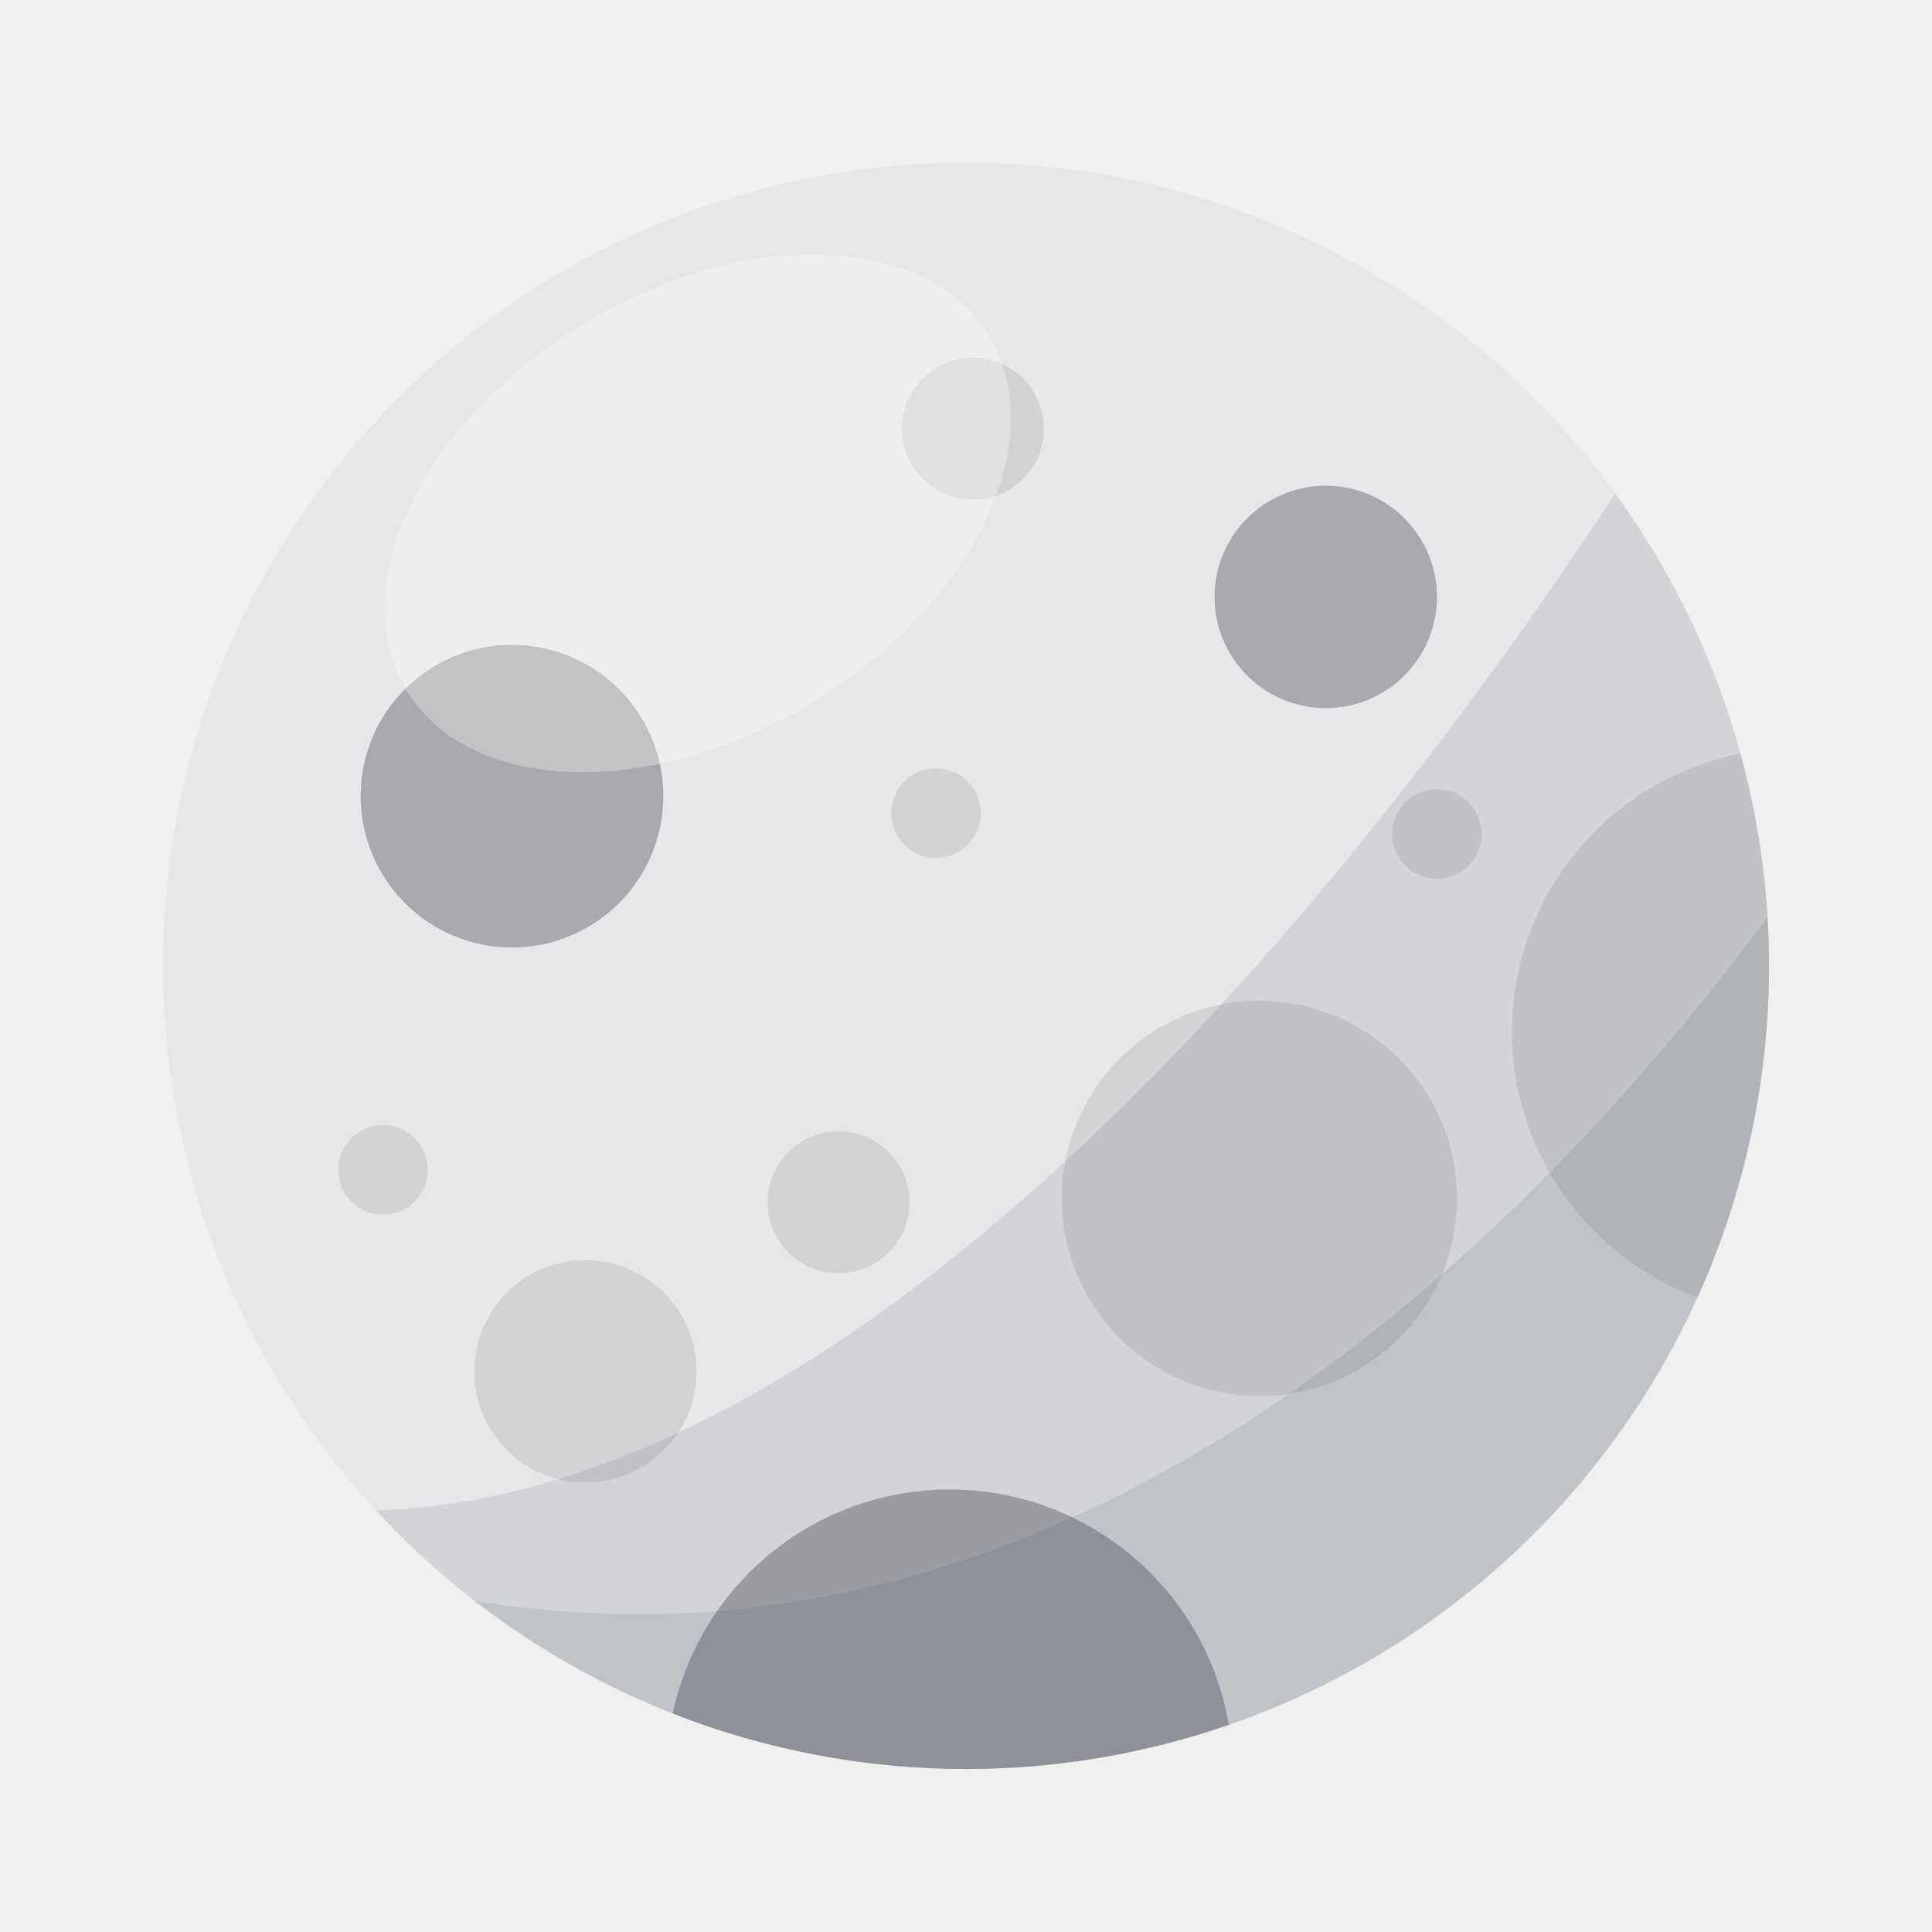
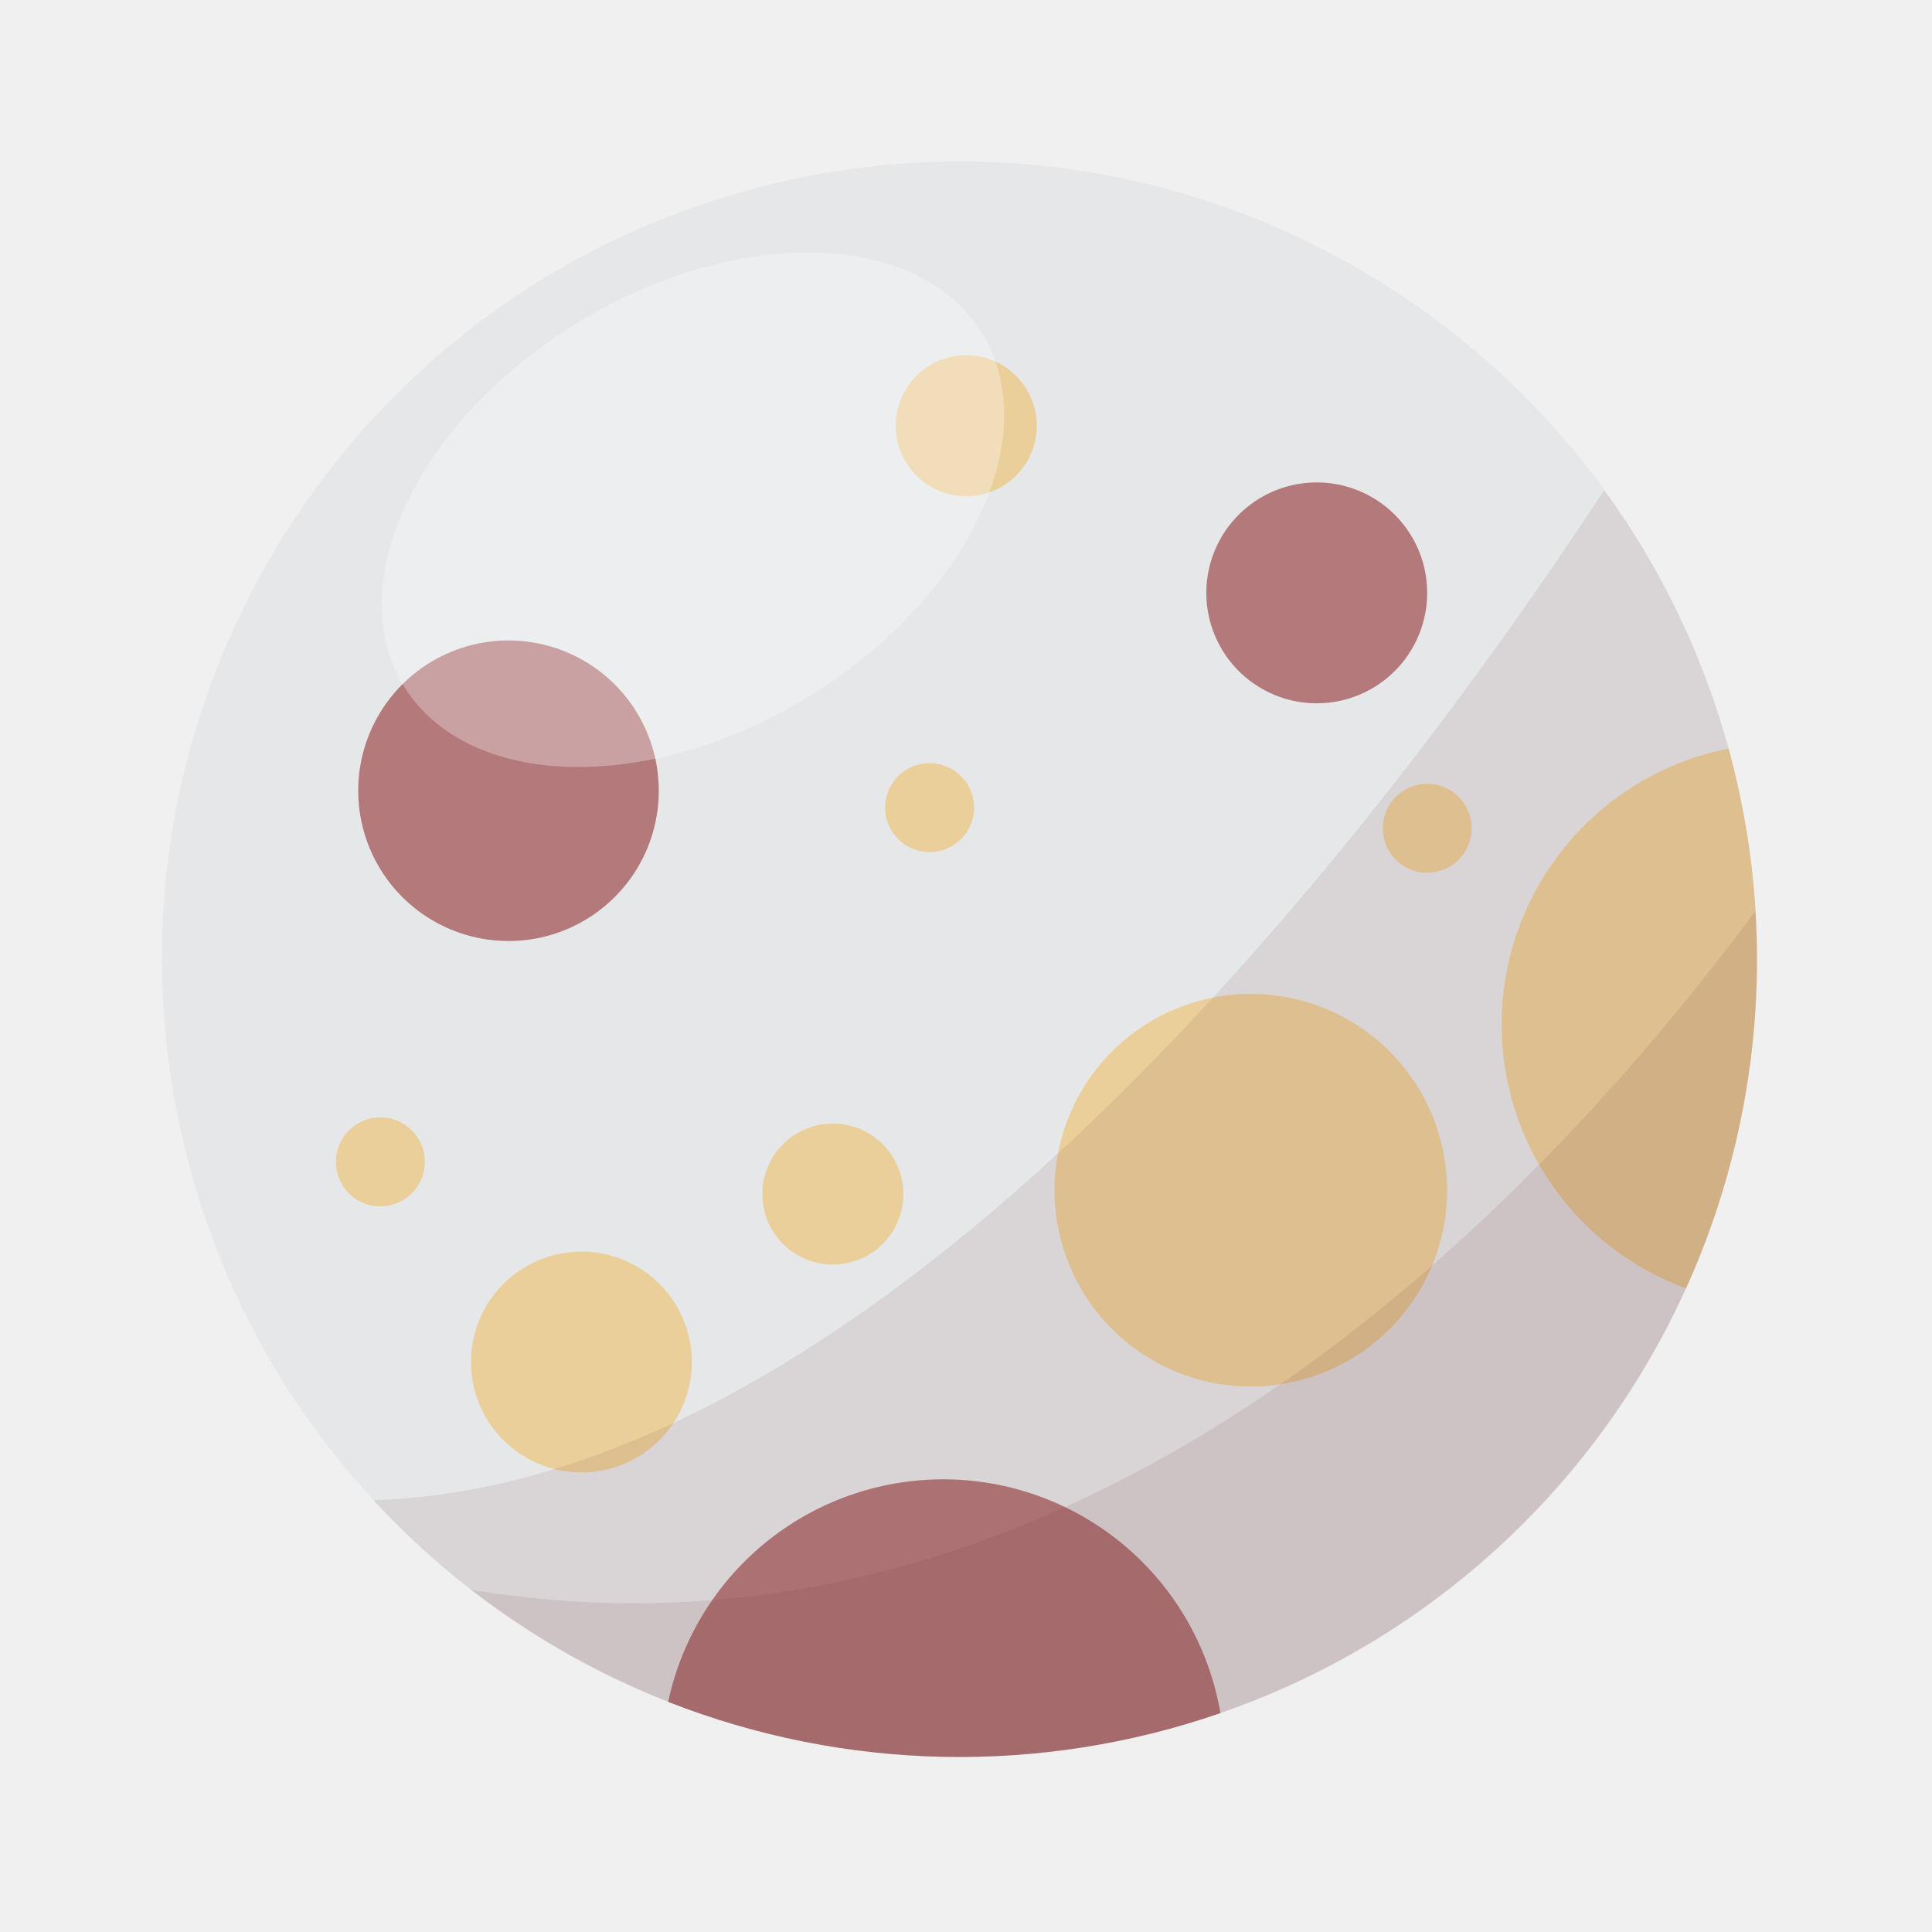
- <svg xmlns="http://www.w3.org/2000/svg" width="105.279" height="105.279" viewBox="0 0 105.279 105.279">
+ <svg xmlns="http://www.w3.org/2000/svg" width="106" height="106" viewBox="0 0 106 106" fill="none">
+   <g clip-path="url(#clip0_1_23)">
+     <path d="M62.704 95.194C86.218 89.636 100.773 66.068 95.215 42.554C89.657 19.041 66.089 4.485 42.576 10.043C19.062 15.601 4.506 39.169 10.064 62.683C15.622 86.196 39.19 100.752 62.704 95.194Z" fill="#E6E7E8" />
+     <path d="M57.857 65.304C57.857 67.434 58.489 69.516 59.673 71.288C60.856 73.059 62.538 74.439 64.507 75.254C66.475 76.069 68.64 76.283 70.73 75.867C72.819 75.451 74.738 74.425 76.244 72.919C77.751 71.413 78.776 69.494 79.192 67.405C79.608 65.315 79.394 63.15 78.579 61.182C77.764 59.214 76.384 57.531 74.613 56.348C72.841 55.164 70.759 54.532 68.629 54.532C65.772 54.532 63.032 55.667 61.012 57.687C58.992 59.707 57.857 62.447 57.857 65.304Z" fill="#EBCF9B" />
+     <path d="M78.303 32.528C78.303 31.33 77.948 30.158 77.282 29.162C76.616 28.165 75.67 27.389 74.562 26.93C73.455 26.472 72.237 26.352 71.062 26.585C69.886 26.819 68.807 27.396 67.959 28.244C67.112 29.091 66.535 30.171 66.301 31.347C66.068 32.522 66.188 33.74 66.647 34.847C67.105 35.955 67.882 36.901 68.879 37.566C69.875 38.232 71.047 38.587 72.245 38.587C73.041 38.587 73.829 38.431 74.564 38.126C75.299 37.822 75.967 37.375 76.529 36.813C77.092 36.25 77.538 35.582 77.842 34.847C78.147 34.112 78.303 33.324 78.303 32.528Z" fill="#B4797A" />
+     <path d="M82.387 56.216C82.39 59.374 83.361 62.455 85.169 65.044C86.978 67.632 89.537 69.604 92.501 70.693C96.714 61.394 97.542 50.915 94.842 41.07C91.334 41.762 88.174 43.651 85.903 46.413C83.631 49.175 82.389 52.64 82.387 56.216Z" fill="#EBCF9B" />
+     <path d="M23.311 63.747C23.311 63.264 23.168 62.792 22.9 62.391C22.631 61.989 22.25 61.677 21.804 61.492C21.358 61.307 20.867 61.259 20.394 61.353C19.92 61.447 19.485 61.68 19.144 62.021C18.803 62.362 18.57 62.797 18.476 63.271C18.382 63.744 18.43 64.235 18.615 64.681C18.8 65.127 19.112 65.508 19.514 65.777C19.915 66.045 20.387 66.188 20.87 66.188C21.191 66.188 21.508 66.125 21.804 66.002C22.101 65.88 22.37 65.7 22.596 65.473C22.823 65.247 23.003 64.978 23.125 64.681C23.248 64.385 23.311 64.068 23.311 63.747Z" fill="#EBCF9B" />
+     <path d="M80.744 45.445C80.744 44.962 80.601 44.491 80.333 44.089C80.065 43.688 79.684 43.375 79.238 43.191C78.792 43.006 78.301 42.958 77.828 43.052C77.355 43.146 76.92 43.378 76.579 43.72C76.237 44.061 76.005 44.496 75.911 44.969C75.817 45.442 75.865 45.933 76.05 46.379C76.234 46.825 76.547 47.206 76.948 47.474C77.35 47.742 77.821 47.885 78.304 47.885C78.624 47.885 78.942 47.822 79.238 47.7C79.534 47.577 79.803 47.397 80.03 47.171C80.256 46.944 80.436 46.675 80.558 46.379C80.681 46.083 80.744 45.766 80.744 45.445Z" fill="#EBCF9B" />
+     <path d="M25.84 74.729C25.84 75.927 26.195 77.099 26.861 78.095C27.527 79.092 28.473 79.868 29.581 80.327C30.688 80.785 31.906 80.905 33.081 80.671C34.257 80.438 35.336 79.861 36.184 79.013C37.031 78.165 37.608 77.086 37.842 75.91C38.075 74.735 37.955 73.517 37.496 72.41C37.038 71.302 36.261 70.356 35.264 69.691C34.268 69.025 33.096 68.67 31.898 68.67C31.102 68.67 30.314 68.826 29.579 69.131C28.844 69.435 28.176 69.882 27.614 70.444C27.051 71.007 26.605 71.675 26.301 72.41C25.996 73.145 25.84 73.933 25.84 74.729Z" fill="#EBCF9B" />
+     <path d="M49.145 23.359C49.145 24.124 49.372 24.873 49.797 25.509C50.222 26.145 50.827 26.642 51.534 26.934C52.241 27.227 53.019 27.304 53.77 27.155C54.521 27.005 55.21 26.637 55.752 26.096C56.293 25.554 56.661 24.865 56.811 24.114C56.96 23.363 56.883 22.585 56.59 21.878C56.297 21.171 55.801 20.567 55.165 20.141C54.529 19.716 53.78 19.489 53.015 19.489C51.989 19.489 51.004 19.897 50.279 20.622C49.553 21.348 49.145 22.333 49.145 23.359Z" fill="#EBCF9B" />
+     <path d="M66.959 93.988C66.353 90.453 64.534 87.239 61.816 84.9C59.097 82.56 55.649 81.24 52.063 81.167C48.477 81.094 44.978 82.273 42.166 84.501C39.355 86.728 37.408 89.865 36.659 93.373C46.363 97.181 57.108 97.4 66.959 93.988Z" fill="#B4797A" />
+     <path d="M27.9 51.63C29.531 51.63 31.125 51.146 32.481 50.24C33.837 49.334 34.894 48.046 35.517 46.539C36.142 45.032 36.305 43.374 35.986 41.775C35.668 40.176 34.883 38.706 33.73 37.553C32.577 36.4 31.107 35.615 29.508 35.297C27.909 34.978 26.251 35.142 24.744 35.766C23.237 36.389 21.949 37.446 21.043 38.802C20.137 40.158 19.653 41.752 19.653 43.383C19.653 45.57 20.522 47.668 22.069 49.214C23.615 50.761 25.713 51.63 27.9 51.63Z" fill="#B4797A" />
+     <path d="M53.443 44.31C53.443 43.827 53.3 43.355 53.032 42.954C52.764 42.552 52.383 42.239 51.937 42.054C51.491 41.869 51 41.821 50.526 41.915C50.053 42.009 49.618 42.241 49.276 42.583C48.935 42.924 48.702 43.359 48.608 43.832C48.514 44.306 48.562 44.797 48.747 45.243C48.931 45.689 49.244 46.07 49.646 46.339C50.047 46.607 50.519 46.75 51.002 46.75C51.322 46.75 51.64 46.687 51.936 46.565C52.232 46.442 52.501 46.262 52.728 46.036C52.955 45.809 53.135 45.54 53.257 45.244C53.38 44.948 53.443 44.63 53.443 44.31Z" fill="#EBCF9B" />
+     <path d="M45.695 61.645C44.93 61.645 44.182 61.872 43.545 62.297C42.909 62.722 42.413 63.326 42.12 64.033C41.828 64.74 41.751 65.518 41.9 66.269C42.05 67.019 42.418 67.709 42.959 68.25C43.5 68.791 44.19 69.159 44.94 69.309C45.691 69.458 46.469 69.381 47.176 69.088C47.883 68.796 48.487 68.3 48.912 67.663C49.337 67.027 49.564 66.279 49.564 65.514C49.564 64.488 49.156 63.504 48.431 62.778C47.705 62.053 46.721 61.645 45.695 61.645Z" fill="#EBCF9B" />
+     <path opacity="0.1" d="M88.014 26.897C75.966 45.24 48.705 81.397 20.489 82.312C28.059 90.521 38.481 95.525 49.62 96.298C60.76 97.072 71.773 93.557 80.405 86.473C89.037 79.39 94.633 69.273 96.048 58.197C97.462 47.121 94.588 35.923 88.014 26.897Z" fill="#682525" />
+     <path opacity="0.1" d="M96.309 49.992C83.468 67.269 58.584 92.598 25.852 87.23C32.321 92.243 40.066 95.34 48.208 96.171C56.349 97.001 64.56 95.532 71.908 91.929C79.256 88.326 85.446 82.734 89.775 75.789C94.104 68.844 96.398 60.824 96.396 52.64C96.396 51.75 96.362 50.868 96.309 49.992Z" fill="#682525" />
+     <path opacity="0.5" d="M66.394 19.391C72.179 28.918 65.955 43.268 52.494 51.442C39.033 59.616 23.426 58.522 17.644 48.994C11.862 39.466 18.084 25.118 31.544 16.944C45.004 8.77 60.611 9.865 66.394 19.391Z" fill="url(#paint0_linear_1_23)" />
+     <path opacity="0.3" d="M53.901 18.325C57.355 24.016 53.047 32.945 44.276 38.272C35.505 43.599 25.593 43.301 22.139 37.611C18.685 31.921 22.992 22.991 31.763 17.666C40.534 12.341 50.446 12.635 53.901 18.325Z" fill="white" />
+   </g>
  <defs>
-     <linearGradient id="linear-gradient" x1="-1.778" y1="-1.649" x2="-1.447" y2="-0.939" gradientUnits="objectBoundingBox">
-       <stop offset="0" stop-color="#fff" />
-       <stop offset="1" stop-color="#fff" stop-opacity="0" />
+     <linearGradient id="paint0_linear_1_23" x1="-78.88" y1="-63.498" x2="-65.348" y2="-29.611" gradientUnits="userSpaceOnUse">
+       <stop stop-color="white" />
+       <stop offset="1" stop-color="white" stop-opacity="0" />
    </linearGradient>
+     <clipPath id="clip0_1_23">
+       <rect width="105.279" height="105.279" fill="white" />
+     </clipPath>
  </defs>
-   <g id="Group_18" data-name="Group 18" transform="translate(-183.513 -188.241)">
-     <g id="Group_16" data-name="Group 16">
-       <circle id="Ellipse_2" data-name="Ellipse 2" cx="43.757" cy="43.757" r="43.757" transform="matrix(0.973, -0.23, 0.23, 0.973, 183.513, 208.348)" fill="#e6e7e8" />
-       <g id="Group_15" data-name="Group 15">
-         <path id="Path_46" data-name="Path 46" d="M241.37,253.545a10.771,10.771,0,1,0,10.772-10.772A10.772,10.772,0,0,0,241.37,253.545Z" fill="#d1d3d4" />
-         <path id="Path_47" data-name="Path 47" d="M261.816,220.769a6.059,6.059,0,1,0-6.058,6.059A6.057,6.057,0,0,0,261.816,220.769Z" fill="#a7a9ac" />
-         <path id="Path_48" data-name="Path 48" d="M265.9,244.457a15.437,15.437,0,0,0,10.114,14.477,43.742,43.742,0,0,0,2.341-29.623A15.445,15.445,0,0,0,265.9,244.457Z" fill="#d1d3d4" />
-         <path id="Path_49" data-name="Path 49" d="M206.824,251.988a2.441,2.441,0,1,0-2.441,2.441A2.44,2.44,0,0,0,206.824,251.988Z" fill="#d1d3d4" />
-         <path id="Path_50" data-name="Path 50" d="M264.257,233.686a2.44,2.44,0,1,0-2.44,2.44A2.439,2.439,0,0,0,264.257,233.686Z" fill="#d1d3d4" />
-         <path id="Path_51" data-name="Path 51" d="M209.353,262.97a6.059,6.059,0,1,0,6.058-6.059A6.057,6.057,0,0,0,209.353,262.97Z" fill="#d1d3d4" />
-         <path id="Path_52" data-name="Path 52" d="M232.658,211.6a3.87,3.87,0,1,0,3.87-3.87A3.87,3.87,0,0,0,232.658,211.6Z" fill="#d1d3d4" />
-         <path id="Path_53" data-name="Path 53" d="M250.472,282.229a15.431,15.431,0,0,0-30.3-.615,43.749,43.749,0,0,0,30.3.615Z" fill="#a7a9ac" />
-         <path id="Path_54" data-name="Path 54" d="M211.413,239.871a8.246,8.246,0,1,0-8.247-8.247A8.248,8.248,0,0,0,211.413,239.871Z" fill="#a7a9ac" />
-         <path id="Path_55" data-name="Path 55" d="M236.956,232.551a2.441,2.441,0,1,0-2.441,2.44A2.44,2.44,0,0,0,236.956,232.551Z" fill="#d1d3d4" />
-         <path id="Path_56" data-name="Path 56" d="M229.208,249.886a3.869,3.869,0,1,0,3.869,3.869A3.869,3.869,0,0,0,229.208,249.886Z" fill="#d1d3d4" />
-       </g>
-     </g>
-     <g id="Group_17" data-name="Group 17">
-       <path id="Path_57" data-name="Path 57" d="M271.527,215.138c-12.048,18.343-39.309,54.5-67.525,55.415a43.749,43.749,0,0,0,67.525-55.415Z" fill="#212a3c" opacity="0.1" />
-       <path id="Path_58" data-name="Path 58" d="M279.822,238.233c-12.841,17.277-37.725,42.606-70.457,37.238a43.748,43.748,0,0,0,70.544-34.59C279.909,239.991,279.875,239.109,279.822,238.233Z" fill="#212a3c" opacity="0.1" />
-     </g>
-     <path id="Path_59" data-name="Path 59" d="M249.907,207.632c5.785,9.527-.439,23.877-13.9,32.051s-29.068,7.08-34.85-2.448.44-23.876,13.9-32.05S244.124,198.106,249.907,207.632Z" opacity="0.5" fill="url(#linear-gradient)" />
-     <path id="Path_60" data-name="Path 60" d="M237.414,206.566c3.454,5.691-.854,14.62-9.625,19.947s-18.683,5.029-22.137-.661.853-14.62,9.624-19.945S233.959,200.876,237.414,206.566Z" fill="#fff" opacity="0.3" />
-   </g>
</svg>
